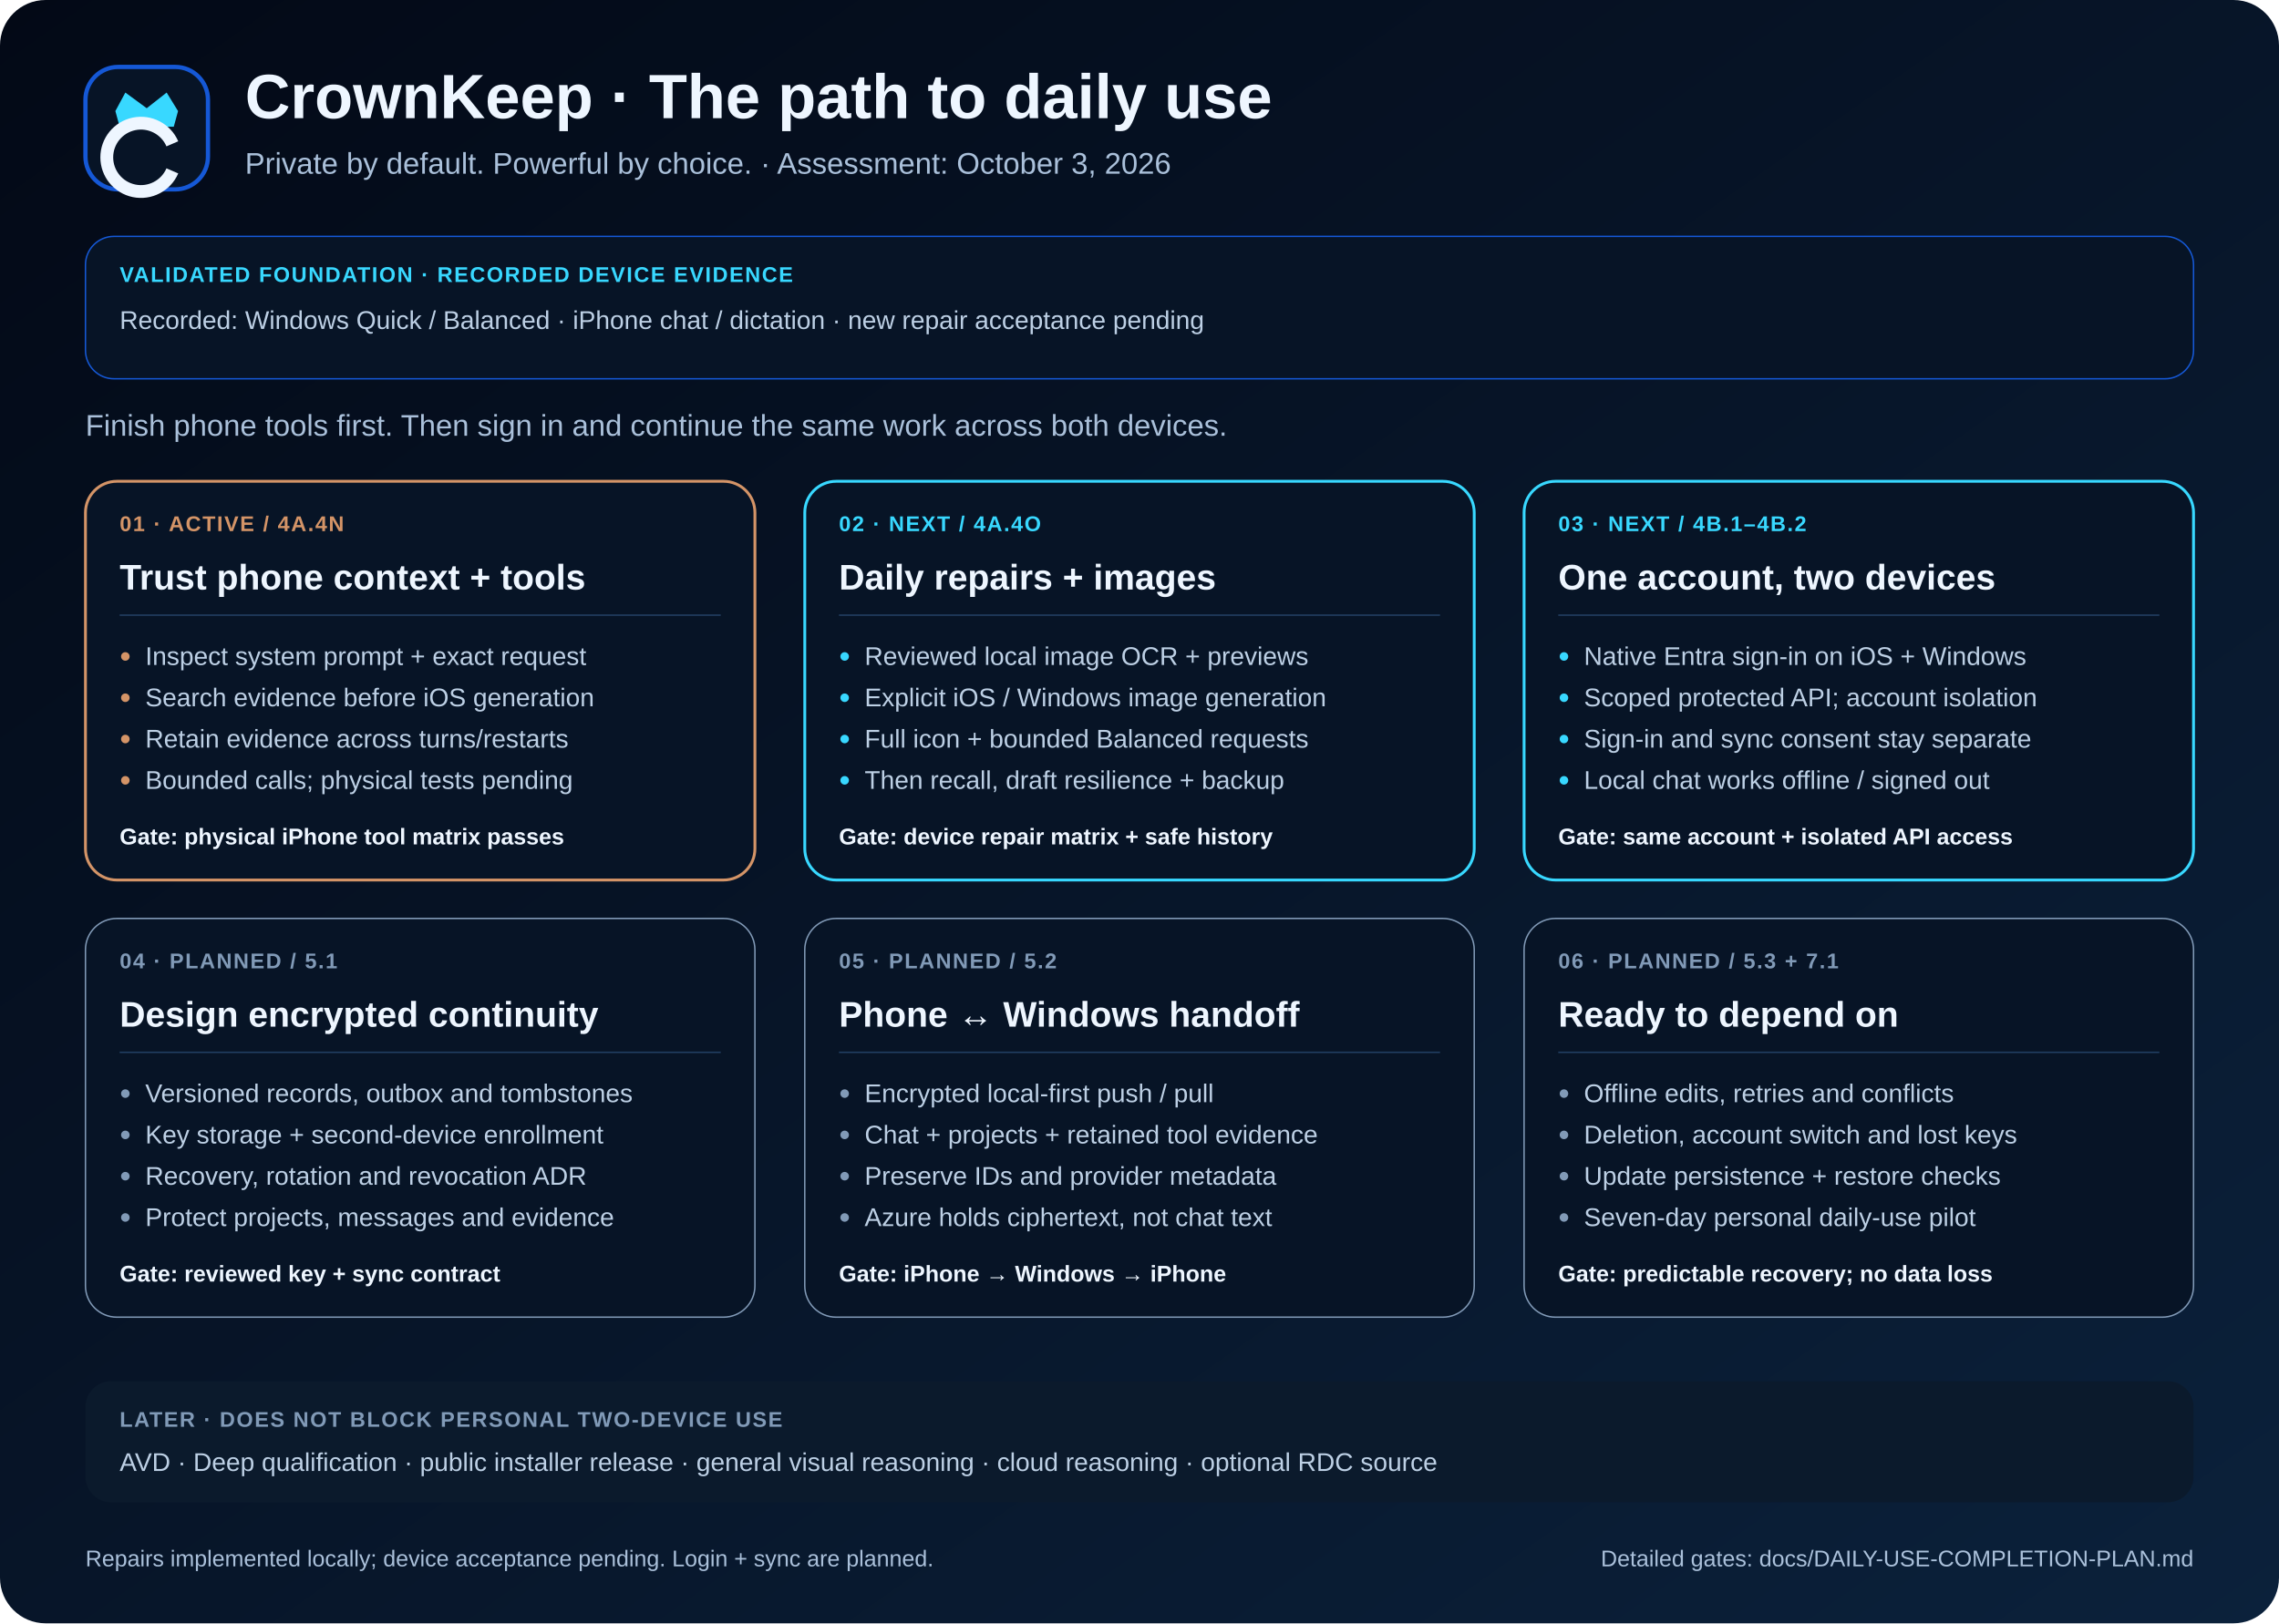
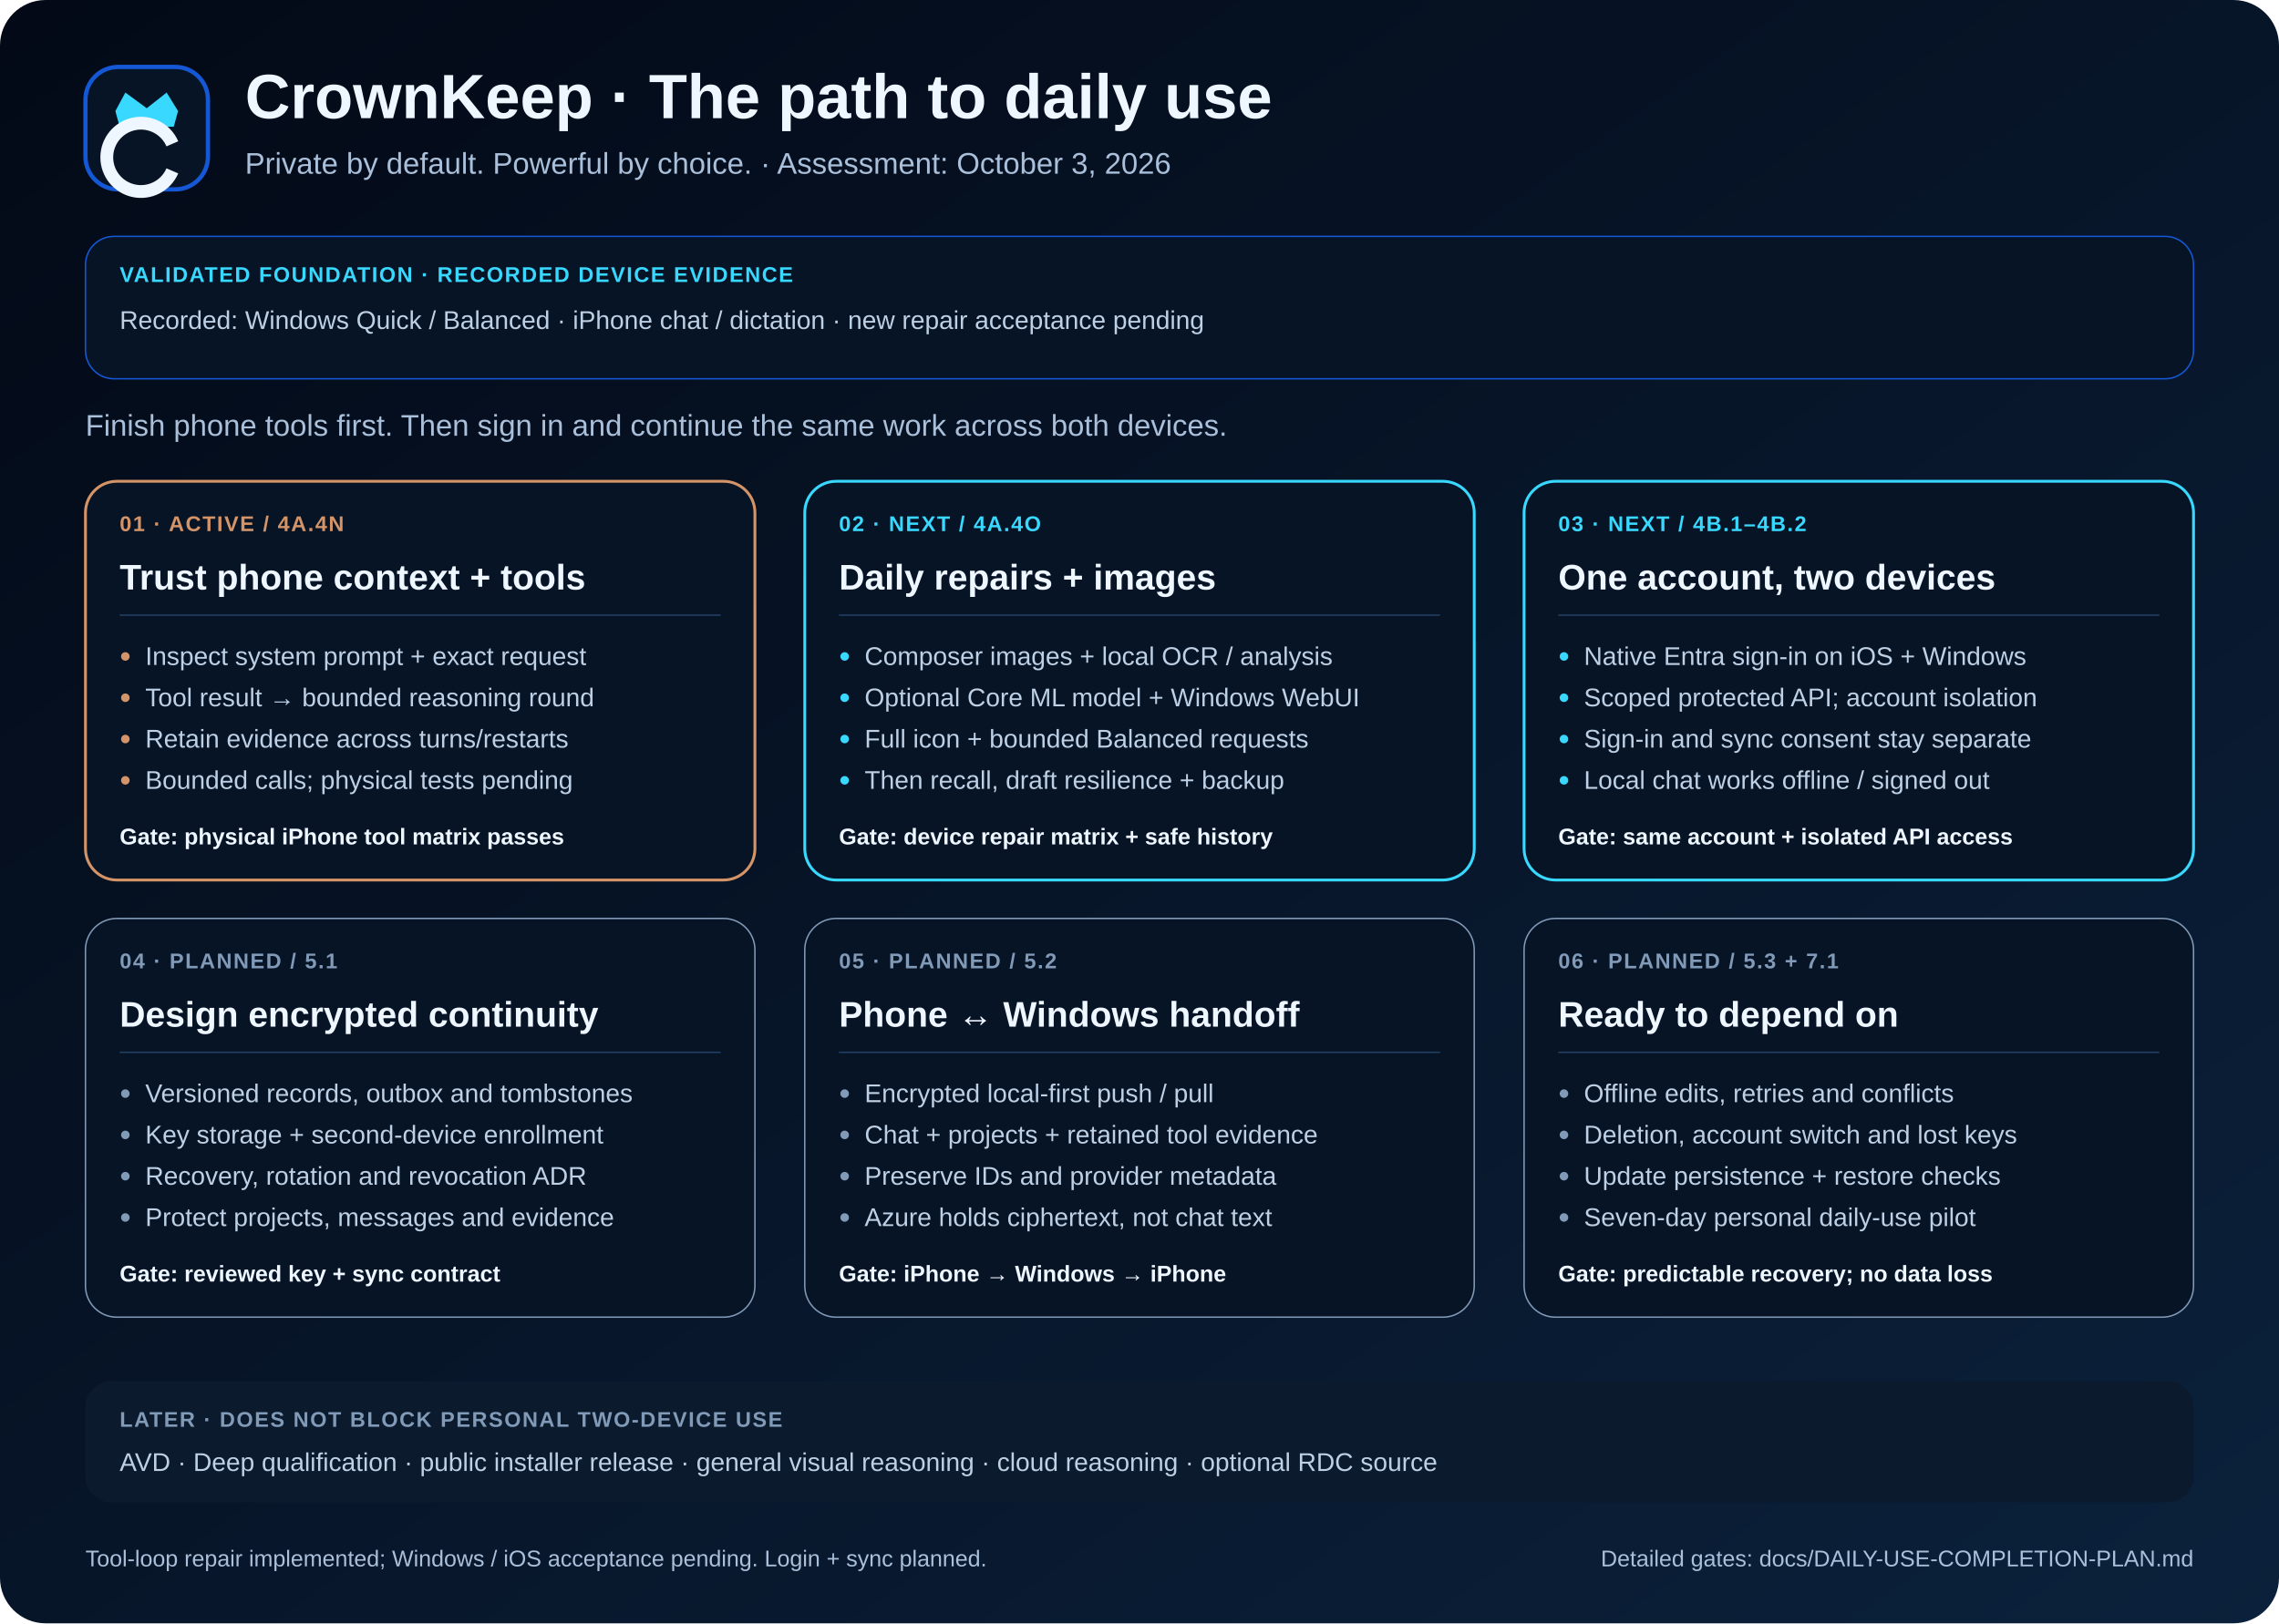
<svg xmlns="http://www.w3.org/2000/svg" width="1600" height="1140" viewBox="0 0 1600 1140" role="img" aria-labelledby="title desc">
  <defs>
    <linearGradient id="bg" x2="1" y2="1">
      <stop stop-color="#030916" />
      <stop offset="1" stop-color="#0B213B" />
    </linearGradient>
    <style>
.title{font:700 44px 'Segoe UI',Arial,sans-serif;fill:#EEF6FF}.sub{font:400 21px 'Segoe UI',Arial,sans-serif;fill:#AAC0DA}.label{font:700 15px 'Segoe UI',Arial,sans-serif;letter-spacing:1px}.head{font:700 25px 'Segoe UI',Arial,sans-serif;fill:#EEF6FF}.body{font:400 18px 'Segoe UI',Arial,sans-serif;fill:#BDD0E5}.gate{font:600 16px 'Segoe UI',Arial,sans-serif;fill:#EEF6FF}.foot{font:400 16px 'Segoe UI',Arial,sans-serif;fill:#AAC0DA}
</style>
  </defs>
  <rect width="1600" height="1140" rx="32" fill="url(#bg)" />
  <g transform="translate(60 47)">
    <rect width="86" height="86" rx="23" fill="#071426" stroke="#1558D6" stroke-width="3" />
    <path d="M21 31 L28 18 L43 29 L57 18 L65 31 L62 42 H24 Z" fill="#38D8FF" />
    <path d="M61 54 A24 24 0 1 0 61 73" fill="none" stroke="#EEF6FF" stroke-width="9" />
  </g>
  <text x="172" y="83" class="title">CrownKeep · The path to daily use</text>
  <text x="172" y="122" class="sub">Private by default. Powerful by choice. · Assessment: October 3, 2026</text>
  <rect x="60" y="166" width="1480" height="100" rx="20" fill="#071426" stroke="#1558D6" />
  <text x="84" y="198" class="label" fill="#38D8FF">VALIDATED FOUNDATION · RECORDED DEVICE EVIDENCE</text>
  <text x="84" y="231" class="body">Recorded: Windows Quick / Balanced · iPhone chat / dictation · new repair acceptance pending</text>
  <text x="60" y="306" class="sub">Finish phone tools first. Then sign in and continue the same work across both devices.</text>
  <g transform="translate(60 338)">
    <rect width="470" height="280" rx="22" fill="#071426" stroke="#D49467" stroke-width="2" />
    <text x="24" y="35" class="label" fill="#D49467">01 · ACTIVE / 4A.4N</text>
    <text x="24" y="76" class="head">Trust phone context + tools</text>
    <path d="M24 94 H446" stroke="#224063" />
    <circle cx="28" cy="123" r="3" fill="#D49467" />
    <text x="42" y="129" class="body">Inspect system prompt + exact request</text>
    <circle cx="28" cy="152" r="3" fill="#D49467" />
-     <text x="42" y="158" class="body">Search evidence before iOS generation</text>
+     <text x="42" y="158" class="body">Tool result → bounded reasoning round</text>
    <circle cx="28" cy="181" r="3" fill="#D49467" />
    <text x="42" y="187" class="body">Retain evidence across turns/restarts</text>
    <circle cx="28" cy="210" r="3" fill="#D49467" />
    <text x="42" y="216" class="body">Bounded calls; physical tests pending</text>
    <text x="24" y="255" class="gate">Gate: physical iPhone tool matrix passes</text>
  </g>
  <g transform="translate(565 338)">
    <rect width="470" height="280" rx="22" fill="#071426" stroke="#38D8FF" stroke-width="2" />
    <text x="24" y="35" class="label" fill="#38D8FF">02 · NEXT / 4A.4O</text>
    <text x="24" y="76" class="head">Daily repairs + images</text>
    <path d="M24 94 H446" stroke="#224063" />
    <circle cx="28" cy="123" r="3" fill="#38D8FF" />
-     <text x="42" y="129" class="body">Reviewed local image OCR + previews</text>
+     <text x="42" y="129" class="body">Composer images + local OCR / analysis</text>
    <circle cx="28" cy="152" r="3" fill="#38D8FF" />
-     <text x="42" y="158" class="body">Explicit iOS / Windows image generation</text>
+     <text x="42" y="158" class="body">Optional Core ML model + Windows WebUI</text>
    <circle cx="28" cy="181" r="3" fill="#38D8FF" />
    <text x="42" y="187" class="body">Full icon + bounded Balanced requests</text>
    <circle cx="28" cy="210" r="3" fill="#38D8FF" />
    <text x="42" y="216" class="body">Then recall, draft resilience + backup</text>
    <text x="24" y="255" class="gate">Gate: device repair matrix + safe history</text>
  </g>
  <g transform="translate(1070 338)">
    <rect width="470" height="280" rx="22" fill="#071426" stroke="#38D8FF" stroke-width="2" />
    <text x="24" y="35" class="label" fill="#38D8FF">03 · NEXT / 4B.1–4B.2</text>
    <text x="24" y="76" class="head">One account, two devices</text>
    <path d="M24 94 H446" stroke="#224063" />
    <circle cx="28" cy="123" r="3" fill="#38D8FF" />
    <text x="42" y="129" class="body">Native Entra sign-in on iOS + Windows</text>
    <circle cx="28" cy="152" r="3" fill="#38D8FF" />
    <text x="42" y="158" class="body">Scoped protected API; account isolation</text>
    <circle cx="28" cy="181" r="3" fill="#38D8FF" />
    <text x="42" y="187" class="body">Sign-in and sync consent stay separate</text>
    <circle cx="28" cy="210" r="3" fill="#38D8FF" />
    <text x="42" y="216" class="body">Local chat works offline / signed out</text>
    <text x="24" y="255" class="gate">Gate: same account + isolated API access</text>
  </g>
  <g transform="translate(60 645)">
    <rect width="470" height="280" rx="22" fill="#071426" stroke="#819AB7" stroke-width="1" />
    <text x="24" y="35" class="label" fill="#819AB7">04 · PLANNED / 5.1</text>
    <text x="24" y="76" class="head">Design encrypted continuity</text>
    <path d="M24 94 H446" stroke="#224063" />
    <circle cx="28" cy="123" r="3" fill="#819AB7" />
    <text x="42" y="129" class="body">Versioned records, outbox and tombstones</text>
    <circle cx="28" cy="152" r="3" fill="#819AB7" />
    <text x="42" y="158" class="body">Key storage + second-device enrollment</text>
    <circle cx="28" cy="181" r="3" fill="#819AB7" />
    <text x="42" y="187" class="body">Recovery, rotation and revocation ADR</text>
    <circle cx="28" cy="210" r="3" fill="#819AB7" />
    <text x="42" y="216" class="body">Protect projects, messages and evidence</text>
    <text x="24" y="255" class="gate">Gate: reviewed key + sync contract</text>
  </g>
  <g transform="translate(565 645)">
    <rect width="470" height="280" rx="22" fill="#071426" stroke="#819AB7" stroke-width="1" />
    <text x="24" y="35" class="label" fill="#819AB7">05 · PLANNED / 5.2</text>
    <text x="24" y="76" class="head">Phone ↔ Windows handoff</text>
    <path d="M24 94 H446" stroke="#224063" />
    <circle cx="28" cy="123" r="3" fill="#819AB7" />
    <text x="42" y="129" class="body">Encrypted local-first push / pull</text>
    <circle cx="28" cy="152" r="3" fill="#819AB7" />
    <text x="42" y="158" class="body">Chat + projects + retained tool evidence</text>
    <circle cx="28" cy="181" r="3" fill="#819AB7" />
    <text x="42" y="187" class="body">Preserve IDs and provider metadata</text>
    <circle cx="28" cy="210" r="3" fill="#819AB7" />
    <text x="42" y="216" class="body">Azure holds ciphertext, not chat text</text>
    <text x="24" y="255" class="gate">Gate: iPhone → Windows → iPhone</text>
  </g>
  <g transform="translate(1070 645)">
    <rect width="470" height="280" rx="22" fill="#071426" stroke="#819AB7" stroke-width="1" />
    <text x="24" y="35" class="label" fill="#819AB7">06 · PLANNED / 5.3 + 7.1</text>
    <text x="24" y="76" class="head">Ready to depend on</text>
    <path d="M24 94 H446" stroke="#224063" />
    <circle cx="28" cy="123" r="3" fill="#819AB7" />
    <text x="42" y="129" class="body">Offline edits, retries and conflicts</text>
    <circle cx="28" cy="152" r="3" fill="#819AB7" />
    <text x="42" y="158" class="body">Deletion, account switch and lost keys</text>
    <circle cx="28" cy="181" r="3" fill="#819AB7" />
    <text x="42" y="187" class="body">Update persistence + restore checks</text>
    <circle cx="28" cy="210" r="3" fill="#819AB7" />
    <text x="42" y="216" class="body">Seven-day personal daily-use pilot</text>
    <text x="24" y="255" class="gate">Gate: predictable recovery; no data loss</text>
  </g>
  <rect x="60" y="970" width="1480" height="85" rx="18" fill="#0B1A2C" />
  <text x="84" y="1002" class="label" fill="#819AB7">LATER · DOES NOT BLOCK PERSONAL TWO-DEVICE USE</text>
  <text x="84" y="1033" class="body">AVD · Deep qualification · public installer release · general visual reasoning · cloud reasoning · optional RDC source</text>
-   <text x="60" y="1100" class="foot">Repairs implemented locally; device acceptance pending. Login + sync are planned.</text>
+   <text x="60" y="1100" class="foot">Tool-loop repair implemented; Windows / iOS acceptance pending. Login + sync planned.</text>
  <text x="1540" y="1100" text-anchor="end" class="foot">Detailed gates: docs/DAILY-USE-COMPLETION-PLAN.md</text>
</svg>
